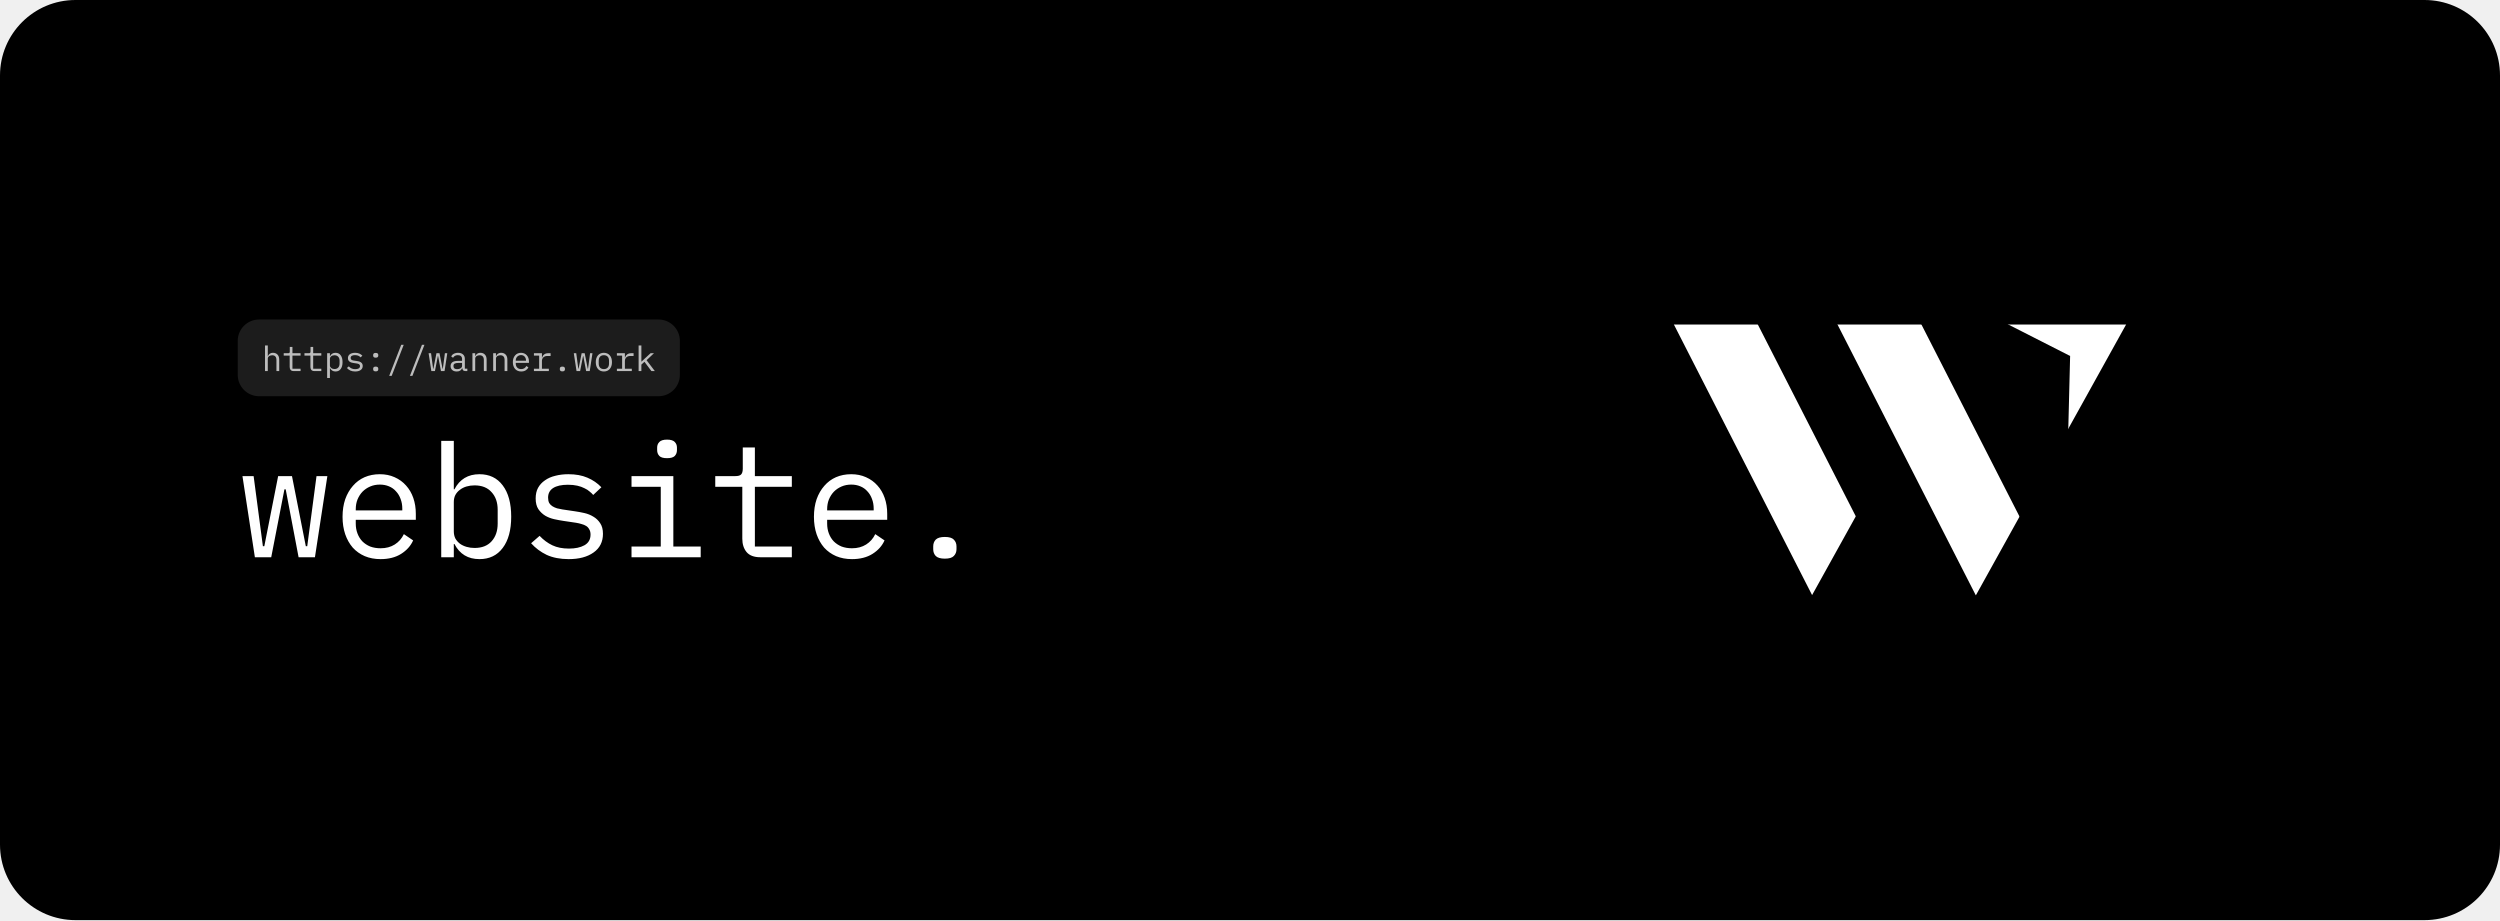
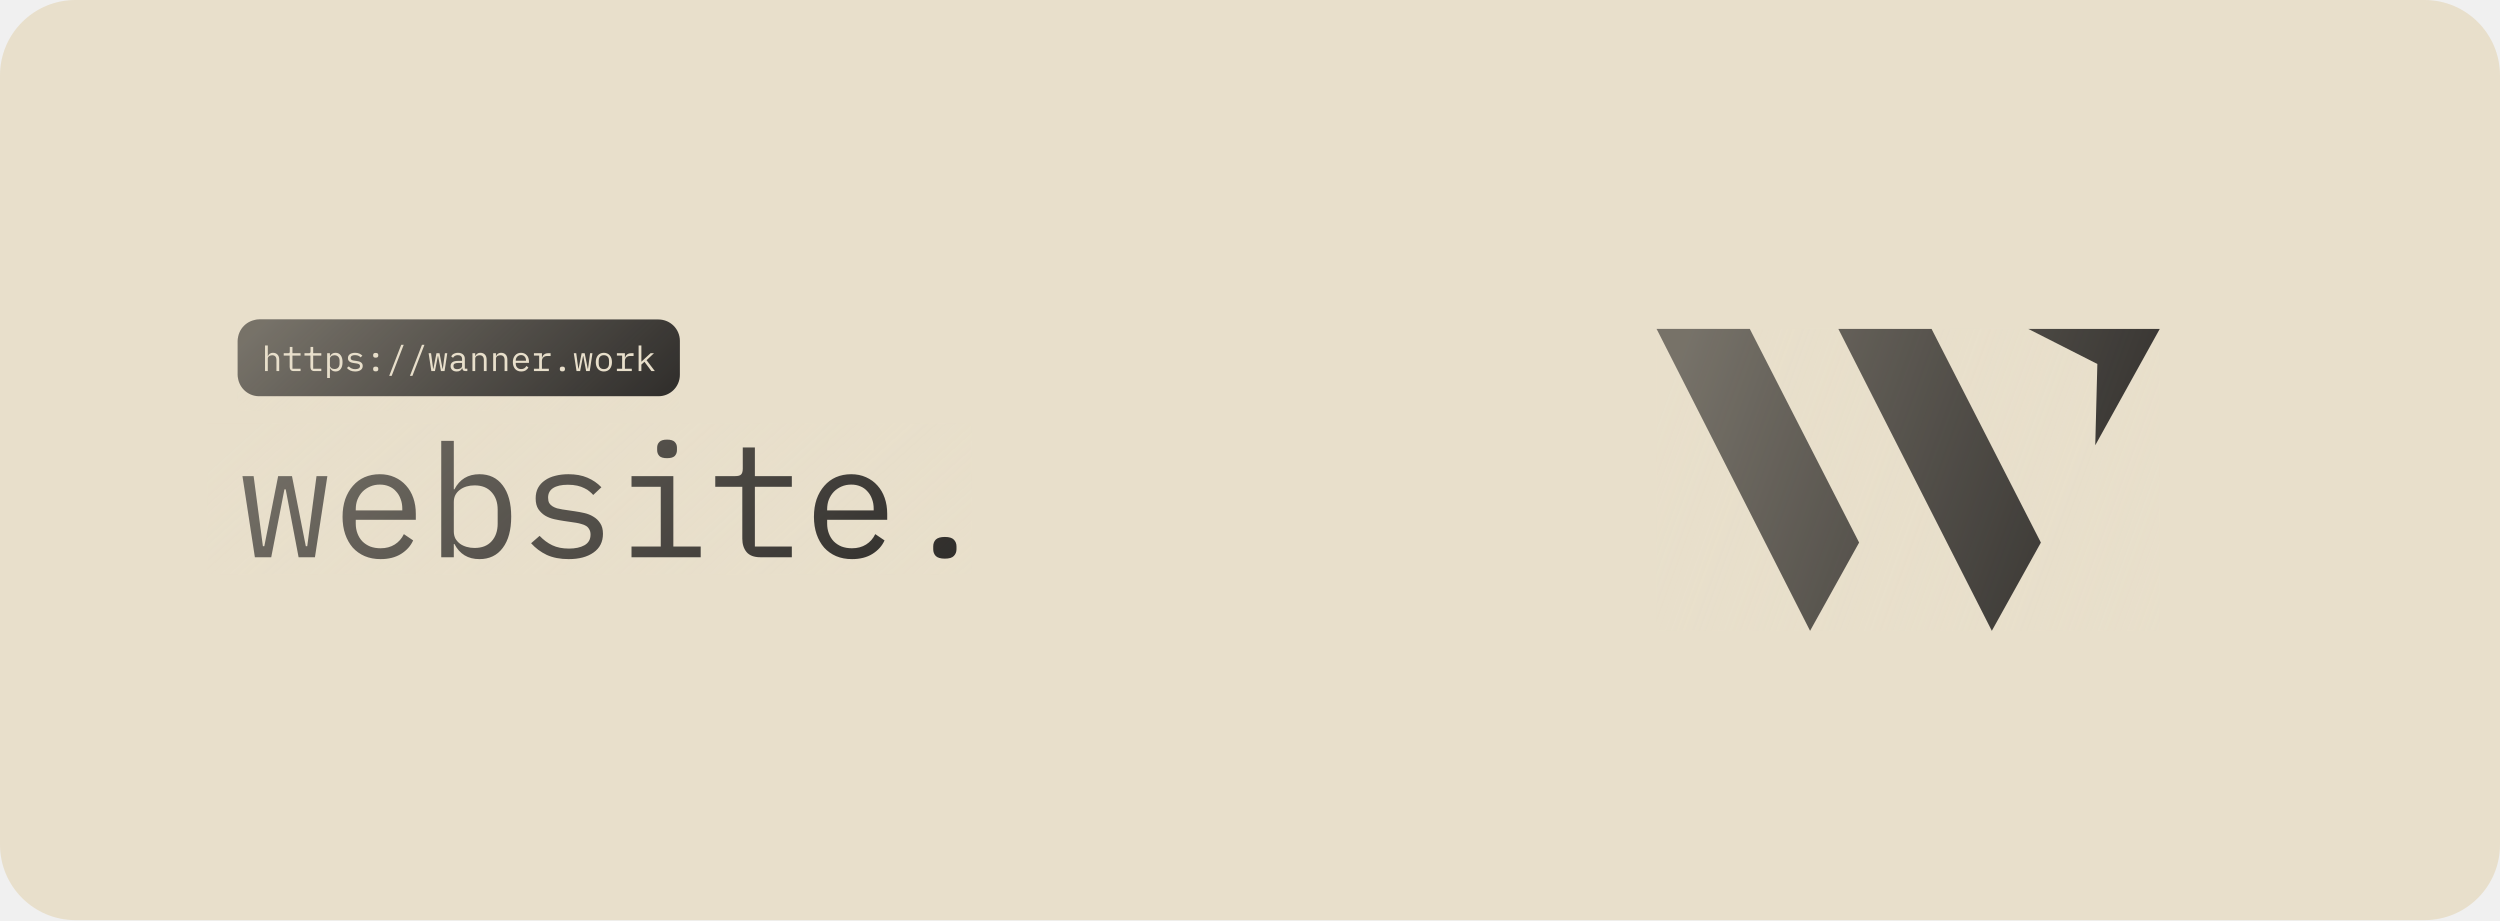
<svg xmlns="http://www.w3.org/2000/svg" width="3975" height="1463" viewBox="0 0 3975 1463" fill="none">
-   <rect width="3975" height="1463" rx="120" fill="black" />
-   <path d="M385.5 757H403.25L418 868.5H420.25L442.25 757H464.25L486.25 868.5H488.5L503.25 757H520.5L500.75 886H474.75L454.25 778H452.25L431.25 886H405.25L385.5 757ZM605.152 889C595.819 889 587.402 887.417 579.902 884.25C572.569 881.083 566.236 876.583 560.902 870.75C555.736 864.75 551.736 857.667 548.902 849.5C546.069 841.167 544.652 831.917 544.652 821.75C544.652 811.417 546.069 802.083 548.902 793.75C551.902 785.417 555.986 778.333 561.152 772.5C566.319 766.5 572.486 761.917 579.652 758.75C586.986 755.583 595.069 754 603.902 754C612.569 754 620.402 755.583 627.402 758.75C634.569 761.917 640.652 766.333 645.652 772C650.652 777.5 654.486 784.083 657.152 791.75C659.819 799.417 661.152 807.833 661.152 817V826.5H565.652V832.5C565.652 838.167 566.569 843.417 568.402 848.25C570.236 853.083 572.819 857.25 576.152 860.75C579.652 864.25 583.819 867 588.652 869C593.652 870.833 599.152 871.75 605.152 871.75C613.819 871.75 621.319 869.75 627.652 865.75C633.986 861.75 638.819 856.25 642.152 849.25L656.902 859.25C653.069 867.917 646.652 875.083 637.652 880.75C628.819 886.25 617.986 889 605.152 889ZM603.902 770.5C598.402 770.5 593.319 771.5 588.652 773.5C583.986 775.5 579.902 778.25 576.402 781.75C573.069 785.25 570.402 789.417 568.402 794.25C566.569 798.917 565.652 804.083 565.652 809.75V811.5H639.652V808.75C639.652 803.083 638.736 797.917 636.902 793.25C635.236 788.583 632.819 784.583 629.652 781.25C626.652 777.75 622.902 775.083 618.402 773.25C614.069 771.417 609.236 770.5 603.902 770.5ZM701.555 701H721.555V778H722.555C730.888 762 744.138 754 762.305 754C778.138 754 790.471 759.917 799.305 771.75C808.305 783.583 812.805 800.167 812.805 821.5C812.805 842.833 808.305 859.417 799.305 871.25C790.471 883.083 778.138 889 762.305 889C744.138 889 730.888 881 722.555 865H721.555V886H701.555V701ZM754.555 871.25C766.221 871.25 775.221 867.75 781.555 860.75C788.055 853.583 791.305 844.167 791.305 832.5V810.5C791.305 798.833 788.055 789.5 781.555 782.5C775.221 775.333 766.221 771.75 754.555 771.75C750.055 771.75 745.805 772.333 741.805 773.5C737.805 774.667 734.305 776.417 731.305 778.75C728.305 780.917 725.888 783.667 724.055 787C722.388 790.167 721.555 793.917 721.555 798.25V844.75C721.555 849.083 722.388 852.917 724.055 856.25C725.888 859.417 728.305 862.167 731.305 864.5C734.305 866.667 737.805 868.333 741.805 869.5C745.805 870.667 750.055 871.25 754.555 871.25ZM904.207 889C890.707 889 879.04 886.75 869.207 882.25C859.54 877.583 851.29 871.417 844.457 863.75L857.957 852C864.124 858.5 870.874 863.5 878.207 867C885.54 870.5 894.374 872.25 904.707 872.25C914.707 872.25 922.874 870.5 929.207 867C935.707 863.333 938.957 857.667 938.957 850C938.957 846.667 938.29 843.917 936.957 841.75C935.79 839.417 934.124 837.583 931.957 836.25C929.79 834.917 927.374 833.917 924.707 833.25C922.04 832.417 919.207 831.75 916.207 831.25L895.957 828.25C891.457 827.583 886.54 826.667 881.207 825.5C876.04 824.333 871.29 822.5 866.957 820C862.624 817.333 858.957 813.833 855.957 809.5C853.124 805.167 851.707 799.5 851.707 792.5C851.707 786 852.957 780.417 855.457 775.75C858.124 770.917 861.79 766.917 866.457 763.75C871.124 760.417 876.624 758 882.957 756.5C889.29 754.833 896.207 754 903.707 754C915.374 754 925.457 755.833 933.957 759.5C942.624 763.167 950.04 768.25 956.207 774.75L943.207 787C941.707 785.167 939.79 783.333 937.457 781.5C935.29 779.5 932.54 777.75 929.207 776.25C926.04 774.583 922.29 773.25 917.957 772.25C913.624 771.25 908.624 770.75 902.957 770.75C892.79 770.75 884.957 772.5 879.457 776C874.124 779.5 871.457 784.583 871.457 791.25C871.457 794.583 872.04 797.417 873.207 799.75C874.54 801.917 876.29 803.667 878.457 805C880.624 806.333 883.04 807.417 885.707 808.25C888.54 808.917 891.374 809.5 894.207 810L914.457 813C919.124 813.667 924.04 814.583 929.207 815.75C934.374 816.917 939.124 818.833 943.457 821.5C947.79 824 951.374 827.417 954.207 831.75C957.207 836.083 958.707 841.75 958.707 848.75C958.707 861.583 953.707 871.5 943.707 878.5C933.874 885.5 920.707 889 904.207 889ZM1060.61 728.5C1054.78 728.5 1050.69 727.333 1048.36 725C1046.03 722.5 1044.86 719.417 1044.86 715.75V711.75C1044.86 708.083 1046.03 705.083 1048.36 702.75C1050.69 700.25 1054.78 699 1060.61 699C1066.44 699 1070.53 700.25 1072.86 702.75C1075.19 705.083 1076.36 708.083 1076.36 711.75V715.75C1076.36 719.417 1075.19 722.5 1072.86 725C1070.53 727.333 1066.44 728.5 1060.61 728.5ZM1004.11 869H1050.61V774H1004.11V757H1070.61V869H1114.11V886H1004.11V869ZM1208.76 886C1198.93 886 1191.68 883.25 1187.01 877.75C1182.51 872.25 1180.26 865.167 1180.26 856.5V774H1137.26V757H1169.26C1173.6 757 1176.6 756.167 1178.26 754.5C1180.1 752.667 1181.01 749.583 1181.01 745.25V711.5H1200.26V757H1259.01V774H1200.26V869H1259.01V886H1208.76ZM1354.66 889C1345.33 889 1336.91 887.417 1329.41 884.25C1322.08 881.083 1315.75 876.583 1310.41 870.75C1305.25 864.75 1301.25 857.667 1298.41 849.5C1295.58 841.167 1294.16 831.917 1294.16 821.75C1294.16 811.417 1295.58 802.083 1298.41 793.75C1301.41 785.417 1305.5 778.333 1310.66 772.5C1315.83 766.5 1322 761.917 1329.16 758.75C1336.5 755.583 1344.58 754 1353.41 754C1362.08 754 1369.91 755.583 1376.91 758.75C1384.08 761.917 1390.16 766.333 1395.16 772C1400.16 777.5 1404 784.083 1406.66 791.75C1409.33 799.417 1410.66 807.833 1410.66 817V826.5H1315.16V832.5C1315.16 838.167 1316.08 843.417 1317.91 848.25C1319.75 853.083 1322.33 857.25 1325.66 860.75C1329.16 864.25 1333.33 867 1338.16 869C1343.16 870.833 1348.66 871.75 1354.66 871.75C1363.33 871.75 1370.83 869.75 1377.16 865.75C1383.5 861.75 1388.33 856.25 1391.66 849.25L1406.41 859.25C1402.58 867.917 1396.16 875.083 1387.16 880.75C1378.33 886.25 1367.5 889 1354.66 889ZM1353.41 770.5C1347.91 770.5 1342.83 771.5 1338.16 773.5C1333.5 775.5 1329.41 778.25 1325.91 781.75C1322.58 785.25 1319.91 789.417 1317.91 794.25C1316.08 798.917 1315.16 804.083 1315.16 809.75V811.5H1389.16V808.75C1389.16 803.083 1388.25 797.917 1386.41 793.25C1384.75 788.583 1382.33 784.583 1379.16 781.25C1376.16 777.75 1372.41 775.083 1367.91 773.25C1363.58 771.417 1358.75 770.5 1353.41 770.5ZM1502.32 888.25C1495.48 888.25 1490.65 886.833 1487.82 884C1485.15 881.167 1483.82 877.583 1483.82 873.25V868.75C1483.82 864.417 1485.15 860.833 1487.82 858C1490.65 855.167 1495.48 853.75 1502.32 853.75C1509.15 853.75 1513.9 855.167 1516.57 858C1519.4 860.833 1520.82 864.417 1520.82 868.75V873.25C1520.82 877.583 1519.4 881.167 1516.57 884C1513.9 886.833 1509.15 888.25 1502.32 888.25Z" fill="white" />
-   <path d="M3291 698L3185 504.5L3404.5 508.5L3291 698Z" fill="white" stroke="black" />
-   <rect width="118.948" height="507.299" transform="matrix(0.907515 -0.420019 0.454872 0.890557 2657.84 508.845)" fill="white" />
-   <rect width="101.357" height="231.365" transform="matrix(0.893453 0.449156 -0.485139 0.874437 2974.36 778.329)" fill="black" />
-   <rect width="118.948" height="507.299" transform="matrix(0.907515 -0.420019 0.454872 0.890557 2917.96 508.845)" fill="white" />
-   <path d="M3291.49 566L3287.7 717.44L3151.14 494.603L3291.49 566Z" fill="black" />
-   <rect x="2658" y="417" width="737" height="99" fill="black" />
-   <rect x="2658" y="947" width="822" height="99" fill="black" />
-   <rect x="3233" y="893" width="110" height="99" fill="black" />
-   <rect width="82.271" height="583.391" transform="matrix(0.893453 0.449156 -0.485139 0.874437 3406.03 470)" fill="black" />
-   <rect x="3381" y="1046" width="629" height="99" transform="rotate(-90 3381 1046)" fill="black" />
-   <rect x="2562" y="1046" width="629" height="99" transform="rotate(-90 2562 1046)" fill="black" />
-   <rect x="378" y="508" width="703" height="122" rx="34" fill="#1C1C1C" />
-   <path d="M421.39 549.3H425.79V566.24H426.01C426.303 565.543 426.67 564.883 427.11 564.26C427.55 563.6 428.082 563.032 428.705 562.555C429.365 562.078 430.135 561.693 431.015 561.4C431.895 561.107 432.922 560.96 434.095 560.96C437.065 560.96 439.448 561.913 441.245 563.82C443.042 565.69 443.94 568.348 443.94 571.795V590H439.54V572.565C439.54 569.962 438.972 568.037 437.835 566.79C436.698 565.507 435.03 564.865 432.83 564.865C431.95 564.865 431.088 564.975 430.245 565.195C429.402 565.415 428.65 565.745 427.99 566.185C427.33 566.625 426.798 567.193 426.395 567.89C425.992 568.587 425.79 569.393 425.79 570.31V590H421.39V549.3ZM466.854 590C464.69 590 463.095 589.395 462.069 588.185C461.079 586.975 460.584 585.417 460.584 583.51V565.36H451.124V561.62H458.164C459.117 561.62 459.777 561.437 460.144 561.07C460.547 560.667 460.749 559.988 460.749 559.035V551.61H464.984V561.62H477.909V565.36H464.984V586.26H477.909V590H466.854ZM499.832 590C497.669 590 496.074 589.395 495.047 588.185C494.057 586.975 493.562 585.417 493.562 583.51V565.36H484.102V561.62H491.142C492.095 561.62 492.755 561.437 493.122 561.07C493.525 560.667 493.727 559.988 493.727 559.035V551.61H497.962V561.62H510.887V565.36H497.962V586.26H510.887V590H499.832ZM520.161 561.62H524.561V566.24H524.781C526.614 562.72 529.529 560.96 533.526 560.96C537.009 560.96 539.722 562.262 541.666 564.865C543.646 567.468 544.636 571.117 544.636 575.81C544.636 580.503 543.646 584.152 541.666 586.755C539.722 589.358 537.009 590.66 533.526 590.66C529.529 590.66 526.614 588.9 524.781 585.38H524.561V601H520.161V561.62ZM531.821 586.755C534.387 586.755 536.367 585.985 537.761 584.445C539.191 582.868 539.906 580.797 539.906 578.23V573.39C539.906 570.823 539.191 568.77 537.761 567.23C536.367 565.653 534.387 564.865 531.821 564.865C530.831 564.865 529.896 564.993 529.016 565.25C528.136 565.507 527.366 565.892 526.706 566.405C526.046 566.882 525.514 567.487 525.111 568.22C524.744 568.917 524.561 569.742 524.561 570.695V580.925C524.561 581.878 524.744 582.722 525.111 583.455C525.514 584.152 526.046 584.757 526.706 585.27C527.366 585.747 528.136 586.113 529.016 586.37C529.896 586.627 530.831 586.755 531.821 586.755ZM564.744 590.66C561.774 590.66 559.207 590.165 557.044 589.175C554.917 588.148 553.102 586.792 551.599 585.105L554.569 582.52C555.926 583.95 557.411 585.05 559.024 585.82C560.637 586.59 562.581 586.975 564.854 586.975C567.054 586.975 568.851 586.59 570.244 585.82C571.674 585.013 572.389 583.767 572.389 582.08C572.389 581.347 572.242 580.742 571.949 580.265C571.692 579.752 571.326 579.348 570.849 579.055C570.372 578.762 569.841 578.542 569.254 578.395C568.667 578.212 568.044 578.065 567.384 577.955L562.929 577.295C561.939 577.148 560.857 576.947 559.684 576.69C558.547 576.433 557.502 576.03 556.549 575.48C555.596 574.893 554.789 574.123 554.129 573.17C553.506 572.217 553.194 570.97 553.194 569.43C553.194 568 553.469 566.772 554.019 565.745C554.606 564.682 555.412 563.802 556.439 563.105C557.466 562.372 558.676 561.84 560.069 561.51C561.462 561.143 562.984 560.96 564.634 560.96C567.201 560.96 569.419 561.363 571.289 562.17C573.196 562.977 574.827 564.095 576.184 565.525L573.324 568.22C572.994 567.817 572.572 567.413 572.059 567.01C571.582 566.57 570.977 566.185 570.244 565.855C569.547 565.488 568.722 565.195 567.769 564.975C566.816 564.755 565.716 564.645 564.469 564.645C562.232 564.645 560.509 565.03 559.299 565.8C558.126 566.57 557.539 567.688 557.539 569.155C557.539 569.888 557.667 570.512 557.924 571.025C558.217 571.502 558.602 571.887 559.079 572.18C559.556 572.473 560.087 572.712 560.674 572.895C561.297 573.042 561.921 573.17 562.544 573.28L566.999 573.94C568.026 574.087 569.107 574.288 570.244 574.545C571.381 574.802 572.426 575.223 573.379 575.81C574.332 576.36 575.121 577.112 575.744 578.065C576.404 579.018 576.734 580.265 576.734 581.805C576.734 584.628 575.634 586.81 573.434 588.35C571.271 589.89 568.374 590.66 564.744 590.66ZM597.393 590.495C595.889 590.495 594.826 590.183 594.203 589.56C593.616 588.937 593.323 588.148 593.323 587.195V586.205C593.323 585.252 593.616 584.463 594.203 583.84C594.826 583.217 595.889 582.905 597.393 582.905C598.896 582.905 599.941 583.217 600.528 583.84C601.151 584.463 601.463 585.252 601.463 586.205V587.195C601.463 588.148 601.151 588.937 600.528 589.56C599.941 590.183 598.896 590.495 597.393 590.495ZM597.393 568.715C595.889 568.715 594.826 568.403 594.203 567.78C593.616 567.157 593.323 566.368 593.323 565.415V564.425C593.323 563.472 593.616 562.683 594.203 562.06C594.826 561.437 595.889 561.125 597.393 561.125C598.896 561.125 599.941 561.437 600.528 562.06C601.151 562.683 601.463 563.472 601.463 564.425V565.415C601.463 566.368 601.151 567.157 600.528 567.78C599.941 568.403 598.896 568.715 597.393 568.715ZM618.821 597.59L637.961 548.2H641.921L622.781 597.59H618.821ZM651.8 597.59L670.94 548.2H674.9L655.76 597.59H651.8ZM681.478 561.62H685.383L688.628 586.15H689.123L693.963 561.62H698.803L703.643 586.15H704.138L707.383 561.62H711.178L706.833 590H701.113L696.603 566.24H696.163L691.543 590H685.823L681.478 561.62ZM740.032 590C738.308 590 737.08 589.56 736.347 588.68C735.613 587.8 735.155 586.7 734.972 585.38H734.697C734.073 587.03 733.065 588.332 731.672 589.285C730.315 590.202 728.482 590.66 726.172 590.66C723.202 590.66 720.837 589.89 719.077 588.35C717.317 586.81 716.437 584.702 716.437 582.025C716.437 579.385 717.39 577.35 719.297 575.92C721.24 574.49 724.357 573.775 728.647 573.775H734.697V570.97C734.697 568.88 734.11 567.322 732.937 566.295C731.763 565.232 730.095 564.7 727.932 564.7C726.025 564.7 724.467 565.085 723.257 565.855C722.047 566.588 721.075 567.597 720.342 568.88L717.372 566.68C717.738 565.947 718.233 565.232 718.857 564.535C719.48 563.838 720.25 563.233 721.167 562.72C722.083 562.17 723.128 561.748 724.302 561.455C725.475 561.125 726.777 560.96 728.207 560.96C731.543 560.96 734.183 561.803 736.127 563.49C738.107 565.177 739.097 567.523 739.097 570.53V586.15H743.057V590H740.032ZM726.942 586.975C728.078 586.975 729.105 586.847 730.022 586.59C730.975 586.297 731.8 585.93 732.497 585.49C733.193 585.013 733.725 584.463 734.092 583.84C734.495 583.18 734.697 582.483 734.697 581.75V577.075H728.647C726.007 577.075 724.082 577.442 722.872 578.175C721.662 578.908 721.057 579.972 721.057 581.365V582.52C721.057 583.987 721.57 585.105 722.597 585.875C723.66 586.608 725.108 586.975 726.942 586.975ZM751.175 590V561.62H755.575V566.24H755.795C756.088 565.543 756.455 564.883 756.895 564.26C757.335 563.6 757.867 563.032 758.49 562.555C759.15 562.078 759.92 561.693 760.8 561.4C761.68 561.107 762.707 560.96 763.88 560.96C766.85 560.96 769.233 561.913 771.03 563.82C772.827 565.69 773.725 568.348 773.725 571.795V590H769.325V572.565C769.325 569.962 768.757 568.037 767.62 566.79C766.483 565.507 764.815 564.865 762.615 564.865C761.735 564.865 760.873 564.975 760.03 565.195C759.187 565.415 758.435 565.745 757.775 566.185C757.115 566.625 756.583 567.193 756.18 567.89C755.777 568.587 755.575 569.393 755.575 570.31V590H751.175ZM784.154 590V561.62H788.554V566.24H788.774C789.067 565.543 789.434 564.883 789.874 564.26C790.314 563.6 790.845 563.032 791.469 562.555C792.129 562.078 792.899 561.693 793.779 561.4C794.659 561.107 795.685 560.96 796.859 560.96C799.829 560.96 802.212 561.913 804.009 563.82C805.805 565.69 806.704 568.348 806.704 571.795V590H802.304V572.565C802.304 569.962 801.735 568.037 800.599 566.79C799.462 565.507 797.794 564.865 795.594 564.865C794.714 564.865 793.852 564.975 793.009 565.195C792.165 565.415 791.414 565.745 790.754 566.185C790.094 566.625 789.562 567.193 789.159 567.89C788.755 568.587 788.554 569.393 788.554 570.31V590H784.154ZM828.737 590.66C826.684 590.66 824.832 590.312 823.182 589.615C821.569 588.918 820.176 587.928 819.002 586.645C817.866 585.325 816.986 583.767 816.362 581.97C815.739 580.137 815.427 578.102 815.427 575.865C815.427 573.592 815.739 571.538 816.362 569.705C817.022 567.872 817.921 566.313 819.057 565.03C820.194 563.71 821.551 562.702 823.127 562.005C824.741 561.308 826.519 560.96 828.462 560.96C830.369 560.96 832.092 561.308 833.632 562.005C835.209 562.702 836.547 563.673 837.647 564.92C838.747 566.13 839.591 567.578 840.177 569.265C840.764 570.952 841.057 572.803 841.057 574.82V576.91H820.047V578.23C820.047 579.477 820.249 580.632 820.652 581.695C821.056 582.758 821.624 583.675 822.357 584.445C823.127 585.215 824.044 585.82 825.107 586.26C826.207 586.663 827.417 586.865 828.737 586.865C830.644 586.865 832.294 586.425 833.687 585.545C835.081 584.665 836.144 583.455 836.877 581.915L840.122 584.115C839.279 586.022 837.867 587.598 835.887 588.845C833.944 590.055 831.561 590.66 828.737 590.66ZM828.462 564.59C827.252 564.59 826.134 564.81 825.107 565.25C824.081 565.69 823.182 566.295 822.412 567.065C821.679 567.835 821.092 568.752 820.652 569.815C820.249 570.842 820.047 571.978 820.047 573.225V573.61H836.327V573.005C836.327 571.758 836.126 570.622 835.722 569.595C835.356 568.568 834.824 567.688 834.127 566.955C833.467 566.185 832.642 565.598 831.652 565.195C830.699 564.792 829.636 564.59 828.462 564.59ZM848.956 586.26H857.261V565.36H848.956V561.62H861.661V568.77H861.936C862.522 566.533 863.622 564.792 865.236 563.545C866.886 562.262 868.976 561.62 871.506 561.62H875.466V566.02H870.131C867.601 566.02 865.547 566.753 863.971 568.22C862.431 569.687 861.661 571.612 861.661 573.995V586.26H872.661V590H848.956V586.26ZM894.199 590.495C892.696 590.495 891.633 590.183 891.009 589.56C890.423 588.937 890.129 588.148 890.129 587.195V586.205C890.129 585.252 890.423 584.463 891.009 583.84C891.633 583.217 892.696 582.905 894.199 582.905C895.703 582.905 896.748 583.217 897.334 583.84C897.958 584.463 898.269 585.252 898.269 586.205V587.195C898.269 588.148 897.958 588.937 897.334 589.56C896.748 590.183 895.703 590.495 894.199 590.495ZM912.328 561.62H916.233L919.478 586.15H919.973L924.813 561.62H929.653L934.493 586.15H934.988L938.233 561.62H942.028L937.683 590H931.963L927.453 566.24H927.013L922.393 590H916.673L912.328 561.62ZM960.156 590.66C958.176 590.66 956.38 590.312 954.766 589.615C953.19 588.918 951.833 587.928 950.696 586.645C949.596 585.325 948.753 583.767 948.166 581.97C947.58 580.137 947.286 578.083 947.286 575.81C947.286 573.573 947.58 571.538 948.166 569.705C948.753 567.872 949.596 566.313 950.696 565.03C951.833 563.71 953.19 562.702 954.766 562.005C956.38 561.308 958.176 560.96 960.156 560.96C962.136 560.96 963.915 561.308 965.491 562.005C967.105 562.702 968.461 563.71 969.561 565.03C970.698 566.313 971.56 567.872 972.146 569.705C972.733 571.538 973.026 573.573 973.026 575.81C973.026 578.083 972.733 580.137 972.146 581.97C971.56 583.767 970.698 585.325 969.561 586.645C968.461 587.928 967.105 588.918 965.491 589.615C963.915 590.312 962.136 590.66 960.156 590.66ZM960.156 586.865C962.613 586.865 964.593 586.132 966.096 584.665C967.6 583.198 968.351 580.925 968.351 577.845V573.775C968.351 570.695 967.6 568.422 966.096 566.955C964.593 565.488 962.613 564.755 960.156 564.755C957.7 564.755 955.72 565.488 954.216 566.955C952.713 568.422 951.961 570.695 951.961 573.775V577.845C951.961 580.925 952.713 583.198 954.216 584.665C955.72 586.132 957.7 586.865 960.156 586.865ZM980.87 586.26H989.175V565.36H980.87V561.62H993.575V568.77H993.85C994.436 566.533 995.536 564.792 997.15 563.545C998.8 562.262 1000.89 561.62 1003.42 561.62H1007.38V566.02H1002.04C999.515 566.02 997.461 566.753 995.885 568.22C994.345 569.687 993.575 571.612 993.575 573.995V586.26H1004.57V590H980.87V586.26ZM1015.39 549.3H1019.79V574.985H1020.01L1024.96 570.31L1034.42 561.62H1039.81L1028.04 572.73L1041.18 590H1035.74L1024.68 575.26L1019.79 579.715V590H1015.39V549.3Z" fill="white" fill-opacity="0.71" />
+   <rect width="3975" height="1463" rx="120" fill="#E8DFCB" />
+   <path d="M385.5 757H403.25L418 868.5H420.25L442.25 757H464.25L486.25 868.5H488.5L503.25 757H520.5L500.75 886H474.75L454.25 778H452.25L431.25 886H405.25L385.5 757ZM605.152 889C595.819 889 587.402 887.417 579.902 884.25C572.569 881.083 566.236 876.583 560.902 870.75C555.736 864.75 551.736 857.667 548.902 849.5C546.069 841.167 544.652 831.917 544.652 821.75C544.652 811.417 546.069 802.083 548.902 793.75C551.902 785.417 555.986 778.333 561.152 772.5C566.319 766.5 572.486 761.917 579.652 758.75C586.986 755.583 595.069 754 603.902 754C612.569 754 620.402 755.583 627.402 758.75C634.569 761.917 640.652 766.333 645.652 772C650.652 777.5 654.486 784.083 657.152 791.75C659.819 799.417 661.152 807.833 661.152 817V826.5H565.652V832.5C565.652 838.167 566.569 843.417 568.402 848.25C570.236 853.083 572.819 857.25 576.152 860.75C579.652 864.25 583.819 867 588.652 869C593.652 870.833 599.152 871.75 605.152 871.75C613.819 871.75 621.319 869.75 627.652 865.75C633.986 861.75 638.819 856.25 642.152 849.25L656.902 859.25C653.069 867.917 646.652 875.083 637.652 880.75C628.819 886.25 617.986 889 605.152 889ZM603.902 770.5C598.402 770.5 593.319 771.5 588.652 773.5C583.986 775.5 579.902 778.25 576.402 781.75C573.069 785.25 570.402 789.417 568.402 794.25C566.569 798.917 565.652 804.083 565.652 809.75V811.5H639.652V808.75C639.652 803.083 638.736 797.917 636.902 793.25C635.236 788.583 632.819 784.583 629.652 781.25C626.652 777.75 622.902 775.083 618.402 773.25C614.069 771.417 609.236 770.5 603.902 770.5ZM701.555 701H721.555V778H722.555C730.888 762 744.138 754 762.305 754C778.138 754 790.471 759.917 799.305 771.75C808.305 783.583 812.805 800.167 812.805 821.5C812.805 842.833 808.305 859.417 799.305 871.25C790.471 883.083 778.138 889 762.305 889C744.138 889 730.888 881 722.555 865H721.555V886H701.555V701ZM754.555 871.25C766.221 871.25 775.221 867.75 781.555 860.75C788.055 853.583 791.305 844.167 791.305 832.5V810.5C791.305 798.833 788.055 789.5 781.555 782.5C775.221 775.333 766.221 771.75 754.555 771.75C750.055 771.75 745.805 772.333 741.805 773.5C737.805 774.667 734.305 776.417 731.305 778.75C728.305 780.917 725.888 783.667 724.055 787C722.388 790.167 721.555 793.917 721.555 798.25V844.75C721.555 849.083 722.388 852.917 724.055 856.25C725.888 859.417 728.305 862.167 731.305 864.5C734.305 866.667 737.805 868.333 741.805 869.5C745.805 870.667 750.055 871.25 754.555 871.25ZM904.207 889C890.707 889 879.04 886.75 869.207 882.25C859.54 877.583 851.29 871.417 844.457 863.75L857.957 852C864.124 858.5 870.874 863.5 878.207 867C885.54 870.5 894.374 872.25 904.707 872.25C914.707 872.25 922.874 870.5 929.207 867C935.707 863.333 938.957 857.667 938.957 850C938.957 846.667 938.29 843.917 936.957 841.75C935.79 839.417 934.124 837.583 931.957 836.25C929.79 834.917 927.374 833.917 924.707 833.25C922.04 832.417 919.207 831.75 916.207 831.25L895.957 828.25C891.457 827.583 886.54 826.667 881.207 825.5C876.04 824.333 871.29 822.5 866.957 820C862.624 817.333 858.957 813.833 855.957 809.5C853.124 805.167 851.707 799.5 851.707 792.5C851.707 786 852.957 780.417 855.457 775.75C858.124 770.917 861.79 766.917 866.457 763.75C871.124 760.417 876.624 758 882.957 756.5C889.29 754.833 896.207 754 903.707 754C915.374 754 925.457 755.833 933.957 759.5C942.624 763.167 950.04 768.25 956.207 774.75L943.207 787C941.707 785.167 939.79 783.333 937.457 781.5C935.29 779.5 932.54 777.75 929.207 776.25C926.04 774.583 922.29 773.25 917.957 772.25C913.624 771.25 908.624 770.75 902.957 770.75C892.79 770.75 884.957 772.5 879.457 776C874.124 779.5 871.457 784.583 871.457 791.25C871.457 794.583 872.04 797.417 873.207 799.75C874.54 801.917 876.29 803.667 878.457 805C880.624 806.333 883.04 807.417 885.707 808.25C888.54 808.917 891.374 809.5 894.207 810L914.457 813C919.124 813.667 924.04 814.583 929.207 815.75C934.374 816.917 939.124 818.833 943.457 821.5C947.79 824 951.374 827.417 954.207 831.75C957.207 836.083 958.707 841.75 958.707 848.75C958.707 861.583 953.707 871.5 943.707 878.5C933.874 885.5 920.707 889 904.207 889ZM1060.61 728.5C1054.78 728.5 1050.69 727.333 1048.36 725C1046.03 722.5 1044.86 719.417 1044.86 715.75V711.75C1044.86 708.083 1046.03 705.083 1048.36 702.75C1050.69 700.25 1054.78 699 1060.61 699C1066.44 699 1070.53 700.25 1072.86 702.75C1075.19 705.083 1076.36 708.083 1076.36 711.75V715.75C1076.36 719.417 1075.19 722.5 1072.86 725C1070.53 727.333 1066.44 728.5 1060.61 728.5ZM1004.11 869H1050.61V774H1004.11V757H1070.61V869H1114.11V886H1004.11V869ZM1208.76 886C1198.93 886 1191.68 883.25 1187.01 877.75C1182.51 872.25 1180.26 865.167 1180.26 856.5V774H1137.26V757H1169.26C1173.6 757 1176.6 756.167 1178.26 754.5C1180.1 752.667 1181.01 749.583 1181.01 745.25V711.5H1200.26V757H1259.01V774H1200.26V869H1259.01V886H1208.76ZM1354.66 889C1345.33 889 1336.91 887.417 1329.41 884.25C1322.08 881.083 1315.75 876.583 1310.41 870.75C1305.25 864.75 1301.25 857.667 1298.41 849.5C1295.58 841.167 1294.16 831.917 1294.16 821.75C1294.16 811.417 1295.58 802.083 1298.41 793.75C1301.41 785.417 1305.5 778.333 1310.66 772.5C1315.83 766.5 1322 761.917 1329.16 758.75C1336.5 755.583 1344.58 754 1353.41 754C1362.08 754 1369.91 755.583 1376.91 758.75C1384.08 761.917 1390.16 766.333 1395.16 772C1400.16 777.5 1404 784.083 1406.66 791.75C1409.33 799.417 1410.66 807.833 1410.66 817V826.5H1315.16V832.5C1315.16 838.167 1316.08 843.417 1317.91 848.25C1319.75 853.083 1322.33 857.25 1325.66 860.75C1329.16 864.25 1333.33 867 1338.16 869C1343.16 870.833 1348.66 871.75 1354.66 871.75C1363.33 871.75 1370.83 869.75 1377.16 865.75C1383.5 861.75 1388.33 856.25 1391.66 849.25L1406.41 859.25C1402.58 867.917 1396.16 875.083 1387.16 880.75C1378.33 886.25 1367.5 889 1354.66 889ZM1353.41 770.5C1347.91 770.5 1342.83 771.5 1338.16 773.5C1333.5 775.5 1329.41 778.25 1325.91 781.75C1322.58 785.25 1319.91 789.417 1317.91 794.25C1316.08 798.917 1315.16 804.083 1315.16 809.75V811.5H1389.16V808.75C1389.16 803.083 1388.25 797.917 1386.41 793.25C1384.75 788.583 1382.33 784.583 1379.16 781.25C1376.16 777.75 1372.41 775.083 1367.91 773.25C1363.58 771.417 1358.75 770.5 1353.41 770.5ZM1502.32 888.25C1495.48 888.25 1490.65 886.833 1487.82 884C1485.15 881.167 1483.82 877.583 1483.82 873.25V868.75C1483.82 864.417 1485.15 860.833 1487.82 858C1490.65 855.167 1495.48 853.75 1502.32 853.75C1509.15 853.75 1513.9 855.167 1516.57 858C1519.4 860.833 1520.82 864.417 1520.82 868.75V873.25C1520.82 877.583 1519.4 881.167 1516.57 884C1513.9 886.833 1509.15 888.25 1502.32 888.25Z" fill="#2B2927" />
+   <rect x="378" y="508" width="703" height="122" rx="34" fill="#2B2927" />
+   <path d="M421.39 549.3H425.79V566.24H426.01C426.303 565.543 426.67 564.883 427.11 564.26C427.55 563.6 428.082 563.032 428.705 562.555C429.365 562.078 430.135 561.693 431.015 561.4C431.895 561.107 432.922 560.96 434.095 560.96C437.065 560.96 439.448 561.913 441.245 563.82C443.042 565.69 443.94 568.348 443.94 571.795V590H439.54V572.565C439.54 569.962 438.972 568.037 437.835 566.79C436.698 565.507 435.03 564.865 432.83 564.865C431.95 564.865 431.088 564.975 430.245 565.195C429.402 565.415 428.65 565.745 427.99 566.185C427.33 566.625 426.798 567.193 426.395 567.89C425.992 568.587 425.79 569.393 425.79 570.31V590H421.39V549.3ZM466.854 590C464.69 590 463.095 589.395 462.069 588.185C461.079 586.975 460.584 585.417 460.584 583.51V565.36H451.124V561.62H458.164C459.117 561.62 459.777 561.437 460.144 561.07C460.547 560.667 460.749 559.988 460.749 559.035V551.61H464.984V561.62H477.909V565.36H464.984V586.26H477.909V590H466.854ZM499.832 590C497.669 590 496.074 589.395 495.047 588.185C494.057 586.975 493.562 585.417 493.562 583.51V565.36H484.102V561.62H491.142C492.095 561.62 492.755 561.437 493.122 561.07C493.525 560.667 493.727 559.988 493.727 559.035V551.61H497.962V561.62H510.887V565.36H497.962V586.26H510.887V590H499.832ZM520.161 561.62H524.561V566.24H524.781C526.614 562.72 529.529 560.96 533.526 560.96C537.009 560.96 539.722 562.262 541.666 564.865C543.646 567.468 544.636 571.117 544.636 575.81C544.636 580.503 543.646 584.152 541.666 586.755C539.722 589.358 537.009 590.66 533.526 590.66C529.529 590.66 526.614 588.9 524.781 585.38H524.561V601H520.161V561.62ZM531.821 586.755C534.387 586.755 536.367 585.985 537.761 584.445C539.191 582.868 539.906 580.797 539.906 578.23V573.39C539.906 570.823 539.191 568.77 537.761 567.23C536.367 565.653 534.387 564.865 531.821 564.865C530.831 564.865 529.896 564.993 529.016 565.25C528.136 565.507 527.366 565.892 526.706 566.405C526.046 566.882 525.514 567.487 525.111 568.22C524.744 568.917 524.561 569.742 524.561 570.695V580.925C524.561 581.878 524.744 582.722 525.111 583.455C525.514 584.152 526.046 584.757 526.706 585.27C527.366 585.747 528.136 586.113 529.016 586.37C529.896 586.627 530.831 586.755 531.821 586.755ZM564.744 590.66C561.774 590.66 559.207 590.165 557.044 589.175C554.917 588.148 553.102 586.792 551.599 585.105L554.569 582.52C555.926 583.95 557.411 585.05 559.024 585.82C560.637 586.59 562.581 586.975 564.854 586.975C567.054 586.975 568.851 586.59 570.244 585.82C571.674 585.013 572.389 583.767 572.389 582.08C572.389 581.347 572.242 580.742 571.949 580.265C571.692 579.752 571.326 579.348 570.849 579.055C570.372 578.762 569.841 578.542 569.254 578.395C568.667 578.212 568.044 578.065 567.384 577.955L562.929 577.295C561.939 577.148 560.857 576.947 559.684 576.69C558.547 576.433 557.502 576.03 556.549 575.48C555.596 574.893 554.789 574.123 554.129 573.17C553.506 572.217 553.194 570.97 553.194 569.43C553.194 568 553.469 566.772 554.019 565.745C554.606 564.682 555.412 563.802 556.439 563.105C557.466 562.372 558.676 561.84 560.069 561.51C561.462 561.143 562.984 560.96 564.634 560.96C567.201 560.96 569.419 561.363 571.289 562.17C573.196 562.977 574.827 564.095 576.184 565.525L573.324 568.22C572.994 567.817 572.572 567.413 572.059 567.01C571.582 566.57 570.977 566.185 570.244 565.855C569.547 565.488 568.722 565.195 567.769 564.975C566.816 564.755 565.716 564.645 564.469 564.645C562.232 564.645 560.509 565.03 559.299 565.8C558.126 566.57 557.539 567.688 557.539 569.155C557.539 569.888 557.667 570.512 557.924 571.025C558.217 571.502 558.602 571.887 559.079 572.18C559.556 572.473 560.087 572.712 560.674 572.895C561.297 573.042 561.921 573.17 562.544 573.28L566.999 573.94C568.026 574.087 569.107 574.288 570.244 574.545C571.381 574.802 572.426 575.223 573.379 575.81C574.332 576.36 575.121 577.112 575.744 578.065C576.404 579.018 576.734 580.265 576.734 581.805C576.734 584.628 575.634 586.81 573.434 588.35C571.271 589.89 568.374 590.66 564.744 590.66ZM597.393 590.495C595.889 590.495 594.826 590.183 594.203 589.56C593.616 588.937 593.323 588.148 593.323 587.195V586.205C593.323 585.252 593.616 584.463 594.203 583.84C594.826 583.217 595.889 582.905 597.393 582.905C598.896 582.905 599.941 583.217 600.528 583.84C601.151 584.463 601.463 585.252 601.463 586.205V587.195C601.463 588.148 601.151 588.937 600.528 589.56C599.941 590.183 598.896 590.495 597.393 590.495ZM597.393 568.715C595.889 568.715 594.826 568.403 594.203 567.78C593.616 567.157 593.323 566.368 593.323 565.415V564.425C593.323 563.472 593.616 562.683 594.203 562.06C594.826 561.437 595.889 561.125 597.393 561.125C598.896 561.125 599.941 561.437 600.528 562.06C601.151 562.683 601.463 563.472 601.463 564.425V565.415C601.463 566.368 601.151 567.157 600.528 567.78C599.941 568.403 598.896 568.715 597.393 568.715ZM618.821 597.59L637.961 548.2H641.921L622.781 597.59H618.821ZM651.8 597.59L670.94 548.2H674.9L655.76 597.59H651.8ZM681.478 561.62H685.383L688.628 586.15H689.123L693.963 561.62H698.803L703.643 586.15H704.138L707.383 561.62H711.178L706.833 590H701.113L696.603 566.24H696.163L691.543 590H685.823L681.478 561.62ZM740.032 590C738.308 590 737.08 589.56 736.347 588.68C735.613 587.8 735.155 586.7 734.972 585.38H734.697C734.073 587.03 733.065 588.332 731.672 589.285C730.315 590.202 728.482 590.66 726.172 590.66C723.202 590.66 720.837 589.89 719.077 588.35C717.317 586.81 716.437 584.702 716.437 582.025C716.437 579.385 717.39 577.35 719.297 575.92C721.24 574.49 724.357 573.775 728.647 573.775H734.697V570.97C734.697 568.88 734.11 567.322 732.937 566.295C731.763 565.232 730.095 564.7 727.932 564.7C726.025 564.7 724.467 565.085 723.257 565.855C722.047 566.588 721.075 567.597 720.342 568.88L717.372 566.68C717.738 565.947 718.233 565.232 718.857 564.535C719.48 563.838 720.25 563.233 721.167 562.72C722.083 562.17 723.128 561.748 724.302 561.455C725.475 561.125 726.777 560.96 728.207 560.96C731.543 560.96 734.183 561.803 736.127 563.49C738.107 565.177 739.097 567.523 739.097 570.53V586.15H743.057V590H740.032ZM726.942 586.975C728.078 586.975 729.105 586.847 730.022 586.59C730.975 586.297 731.8 585.93 732.497 585.49C733.193 585.013 733.725 584.463 734.092 583.84C734.495 583.18 734.697 582.483 734.697 581.75V577.075H728.647C726.007 577.075 724.082 577.442 722.872 578.175C721.662 578.908 721.057 579.972 721.057 581.365V582.52C721.057 583.987 721.57 585.105 722.597 585.875C723.66 586.608 725.108 586.975 726.942 586.975ZM751.175 590V561.62H755.575V566.24H755.795C756.088 565.543 756.455 564.883 756.895 564.26C757.335 563.6 757.867 563.032 758.49 562.555C759.15 562.078 759.92 561.693 760.8 561.4C761.68 561.107 762.707 560.96 763.88 560.96C766.85 560.96 769.233 561.913 771.03 563.82C772.827 565.69 773.725 568.348 773.725 571.795V590H769.325V572.565C769.325 569.962 768.757 568.037 767.62 566.79C766.483 565.507 764.815 564.865 762.615 564.865C761.735 564.865 760.873 564.975 760.03 565.195C759.187 565.415 758.435 565.745 757.775 566.185C757.115 566.625 756.583 567.193 756.18 567.89C755.777 568.587 755.575 569.393 755.575 570.31V590H751.175ZM784.154 590V561.62H788.554V566.24H788.774C789.067 565.543 789.434 564.883 789.874 564.26C790.314 563.6 790.845 563.032 791.469 562.555C792.129 562.078 792.899 561.693 793.779 561.4C794.659 561.107 795.685 560.96 796.859 560.96C799.829 560.96 802.212 561.913 804.009 563.82C805.805 565.69 806.704 568.348 806.704 571.795V590H802.304V572.565C802.304 569.962 801.735 568.037 800.599 566.79C799.462 565.507 797.794 564.865 795.594 564.865C794.714 564.865 793.852 564.975 793.009 565.195C792.165 565.415 791.414 565.745 790.754 566.185C790.094 566.625 789.562 567.193 789.159 567.89C788.755 568.587 788.554 569.393 788.554 570.31V590H784.154ZM828.737 590.66C826.684 590.66 824.832 590.312 823.182 589.615C821.569 588.918 820.176 587.928 819.002 586.645C817.866 585.325 816.986 583.767 816.362 581.97C815.739 580.137 815.427 578.102 815.427 575.865C815.427 573.592 815.739 571.538 816.362 569.705C817.022 567.872 817.921 566.313 819.057 565.03C820.194 563.71 821.551 562.702 823.127 562.005C824.741 561.308 826.519 560.96 828.462 560.96C830.369 560.96 832.092 561.308 833.632 562.005C835.209 562.702 836.547 563.673 837.647 564.92C838.747 566.13 839.591 567.578 840.177 569.265C840.764 570.952 841.057 572.803 841.057 574.82V576.91H820.047V578.23C820.047 579.477 820.249 580.632 820.652 581.695C821.056 582.758 821.624 583.675 822.357 584.445C823.127 585.215 824.044 585.82 825.107 586.26C826.207 586.663 827.417 586.865 828.737 586.865C830.644 586.865 832.294 586.425 833.687 585.545C835.081 584.665 836.144 583.455 836.877 581.915L840.122 584.115C839.279 586.022 837.867 587.598 835.887 588.845C833.944 590.055 831.561 590.66 828.737 590.66ZM828.462 564.59C827.252 564.59 826.134 564.81 825.107 565.25C824.081 565.69 823.182 566.295 822.412 567.065C821.679 567.835 821.092 568.752 820.652 569.815C820.249 570.842 820.047 571.978 820.047 573.225V573.61H836.327V573.005C836.327 571.758 836.126 570.622 835.722 569.595C835.356 568.568 834.824 567.688 834.127 566.955C833.467 566.185 832.642 565.598 831.652 565.195C830.699 564.792 829.636 564.59 828.462 564.59ZM848.956 586.26H857.261V565.36H848.956V561.62H861.661V568.77H861.936C862.522 566.533 863.622 564.792 865.236 563.545C866.886 562.262 868.976 561.62 871.506 561.62H875.466V566.02H870.131C867.601 566.02 865.547 566.753 863.971 568.22C862.431 569.687 861.661 571.612 861.661 573.995V586.26H872.661V590H848.956V586.26ZM894.199 590.495C892.696 590.495 891.633 590.183 891.009 589.56C890.423 588.937 890.129 588.148 890.129 587.195V586.205C890.129 585.252 890.423 584.463 891.009 583.84C891.633 583.217 892.696 582.905 894.199 582.905C895.703 582.905 896.748 583.217 897.334 583.84C897.958 584.463 898.269 585.252 898.269 586.205V587.195C898.269 588.148 897.958 588.937 897.334 589.56C896.748 590.183 895.703 590.495 894.199 590.495ZM912.328 561.62H916.233L919.478 586.15H919.973L924.813 561.62H929.653L934.493 586.15H934.988L938.233 561.62H942.028L937.683 590H931.963L927.453 566.24H927.013L922.393 590H916.673L912.328 561.62ZM960.156 590.66C958.176 590.66 956.38 590.312 954.766 589.615C953.19 588.918 951.833 587.928 950.696 586.645C949.596 585.325 948.753 583.767 948.166 581.97C947.58 580.137 947.286 578.083 947.286 575.81C947.286 573.573 947.58 571.538 948.166 569.705C948.753 567.872 949.596 566.313 950.696 565.03C951.833 563.71 953.19 562.702 954.766 562.005C956.38 561.308 958.176 560.96 960.156 560.96C962.136 560.96 963.915 561.308 965.491 562.005C967.105 562.702 968.461 563.71 969.561 565.03C970.698 566.313 971.56 567.872 972.146 569.705C972.733 571.538 973.026 573.573 973.026 575.81C973.026 578.083 972.733 580.137 972.146 581.97C971.56 583.767 970.698 585.325 969.561 586.645C968.461 587.928 967.105 588.918 965.491 589.615C963.915 590.312 962.136 590.66 960.156 590.66ZM960.156 586.865C962.613 586.865 964.593 586.132 966.096 584.665C967.6 583.198 968.351 580.925 968.351 577.845V573.775C968.351 570.695 967.6 568.422 966.096 566.955C964.593 565.488 962.613 564.755 960.156 564.755C957.7 564.755 955.72 565.488 954.216 566.955C952.713 568.422 951.961 570.695 951.961 573.775V577.845C951.961 580.925 952.713 583.198 954.216 584.665C955.72 586.132 957.7 586.865 960.156 586.865ZM980.87 586.26H989.175V565.36H980.87V561.62H993.575V568.77H993.85C994.436 566.533 995.536 564.792 997.15 563.545C998.8 562.262 1000.89 561.62 1003.42 561.62H1007.38V566.02H1002.04C999.515 566.02 997.461 566.753 995.885 568.22C994.345 569.687 993.575 571.612 993.575 573.995V586.26H1004.57V590H980.87V586.26ZM1015.39 549.3H1019.79V574.985H1020.01L1024.96 570.31L1034.42 561.62H1039.81L1028.04 572.73L1041.18 590H1035.74L1024.68 575.26L1019.79 579.715V590H1015.39V549.3Z" fill="#E8DFCB" />
+   <rect x="330" y="673" width="1215" height="240" fill="url(#paint0_linear_2046_2)" />
+   <rect x="378" y="508" width="703" height="145" fill="url(#paint1_linear_2046_2)" />
+   <g clip-path="url(#clip0_2046_2)">
+     <path d="M2634 523H2782.19L2956 862.675L2878.01 1003L2634 523Z" fill="#2B2927" />
+     <path d="M2923 523H3071.19L3245 862.675L3167.01 1003L2923 523Z" fill="#2B2927" />
+     <path d="M3225 523H3434L3331.45 708L3334.79 578.723L3225 523Z" fill="#2B2927" />
+     <rect x="2634" y="523" width="800" height="480" fill="url(#paint2_linear_2046_2)" />
+   </g>
+   <defs>
+     <linearGradient id="paint0_linear_2046_2" x1="411.604" y1="673" x2="1057.68" y2="1389.21" gradientUnits="userSpaceOnUse">
+       <stop stop-color="#E8DFCB" stop-opacity="0.4" />
+       <stop offset="1" stop-color="#E8DFCB" stop-opacity="0" />
+     </linearGradient>
+     <linearGradient id="paint1_linear_2046_2" x1="425.216" y1="508" x2="816.928" y2="923.858" gradientUnits="userSpaceOnUse">
+       <stop stop-color="#E8DFCB" stop-opacity="0.4" />
+       <stop offset="1" stop-color="#E8DFCB" stop-opacity="0" />
+     </linearGradient>
+     <linearGradient id="paint2_linear_2046_2" x1="2687.73" y1="523" x2="3524.46" y2="828.368" gradientUnits="userSpaceOnUse">
+       <stop stop-color="#E8DFCB" stop-opacity="0.4" />
+       <stop offset="1" stop-color="#E8DFCB" stop-opacity="0" />
+     </linearGradient>
+     <clipPath id="clip0_2046_2">
+       <rect width="800" height="480" fill="white" transform="translate(2634 523)" />
+     </clipPath>
+   </defs>
</svg>
